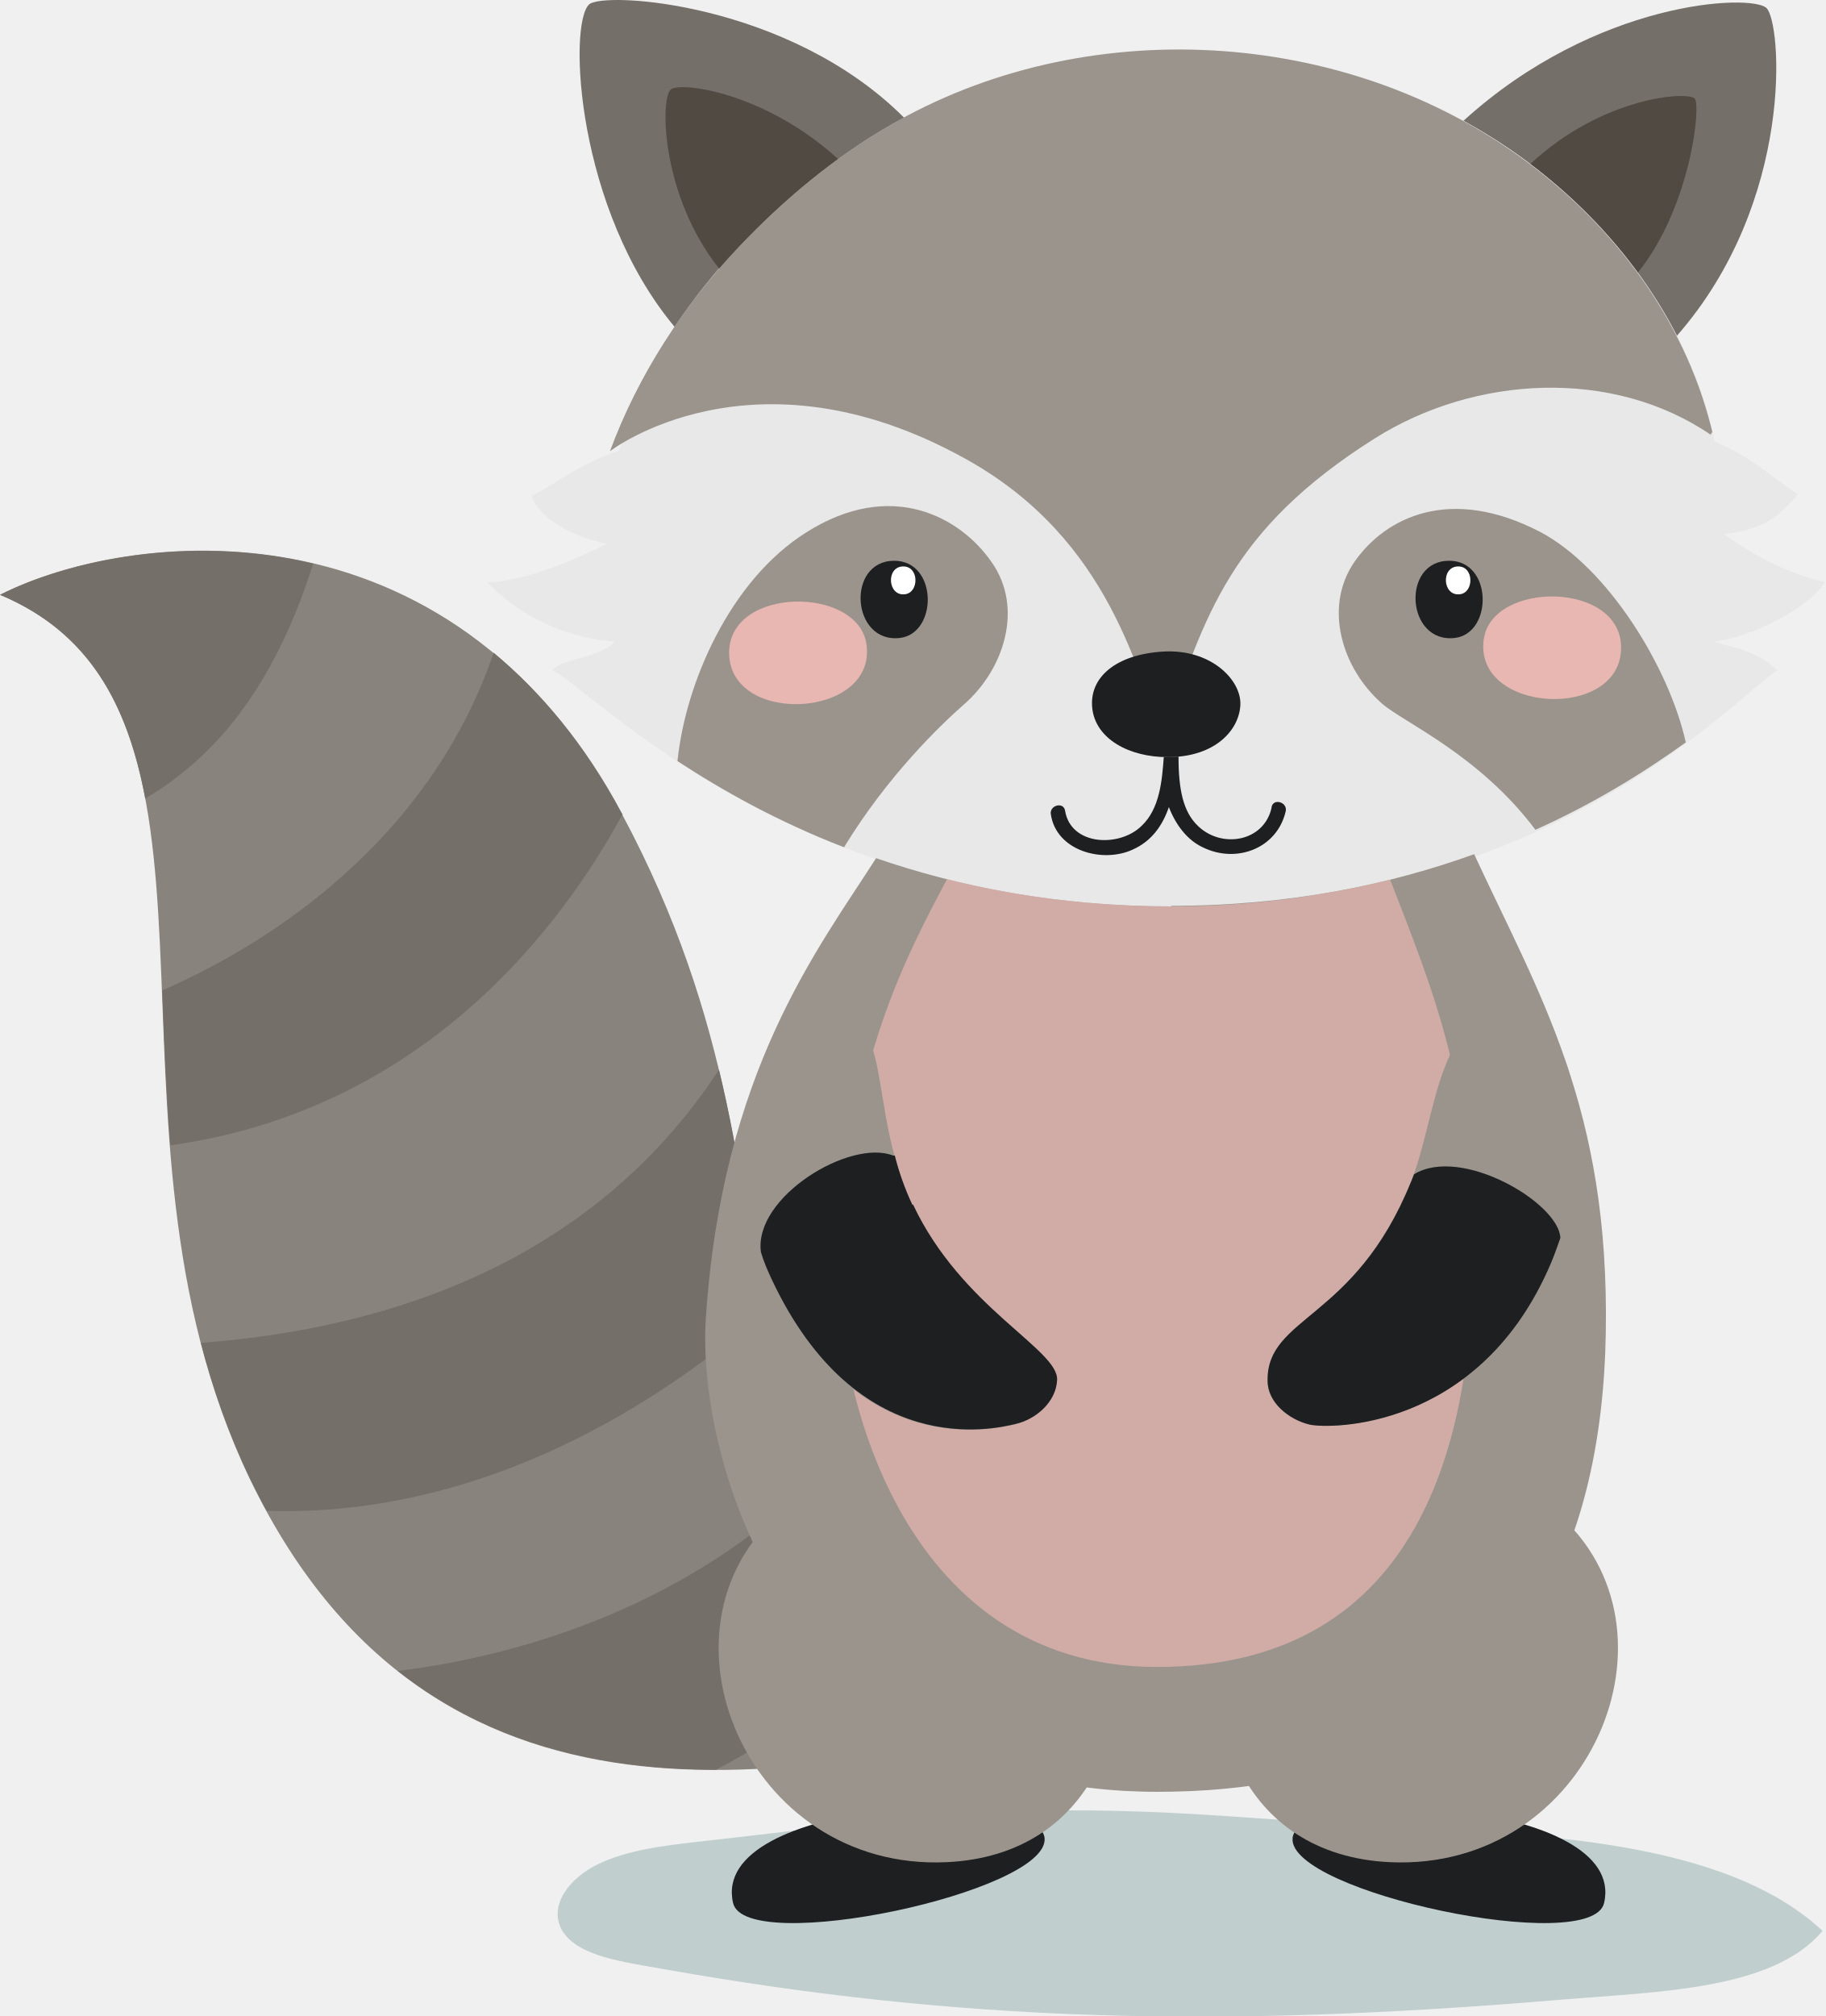
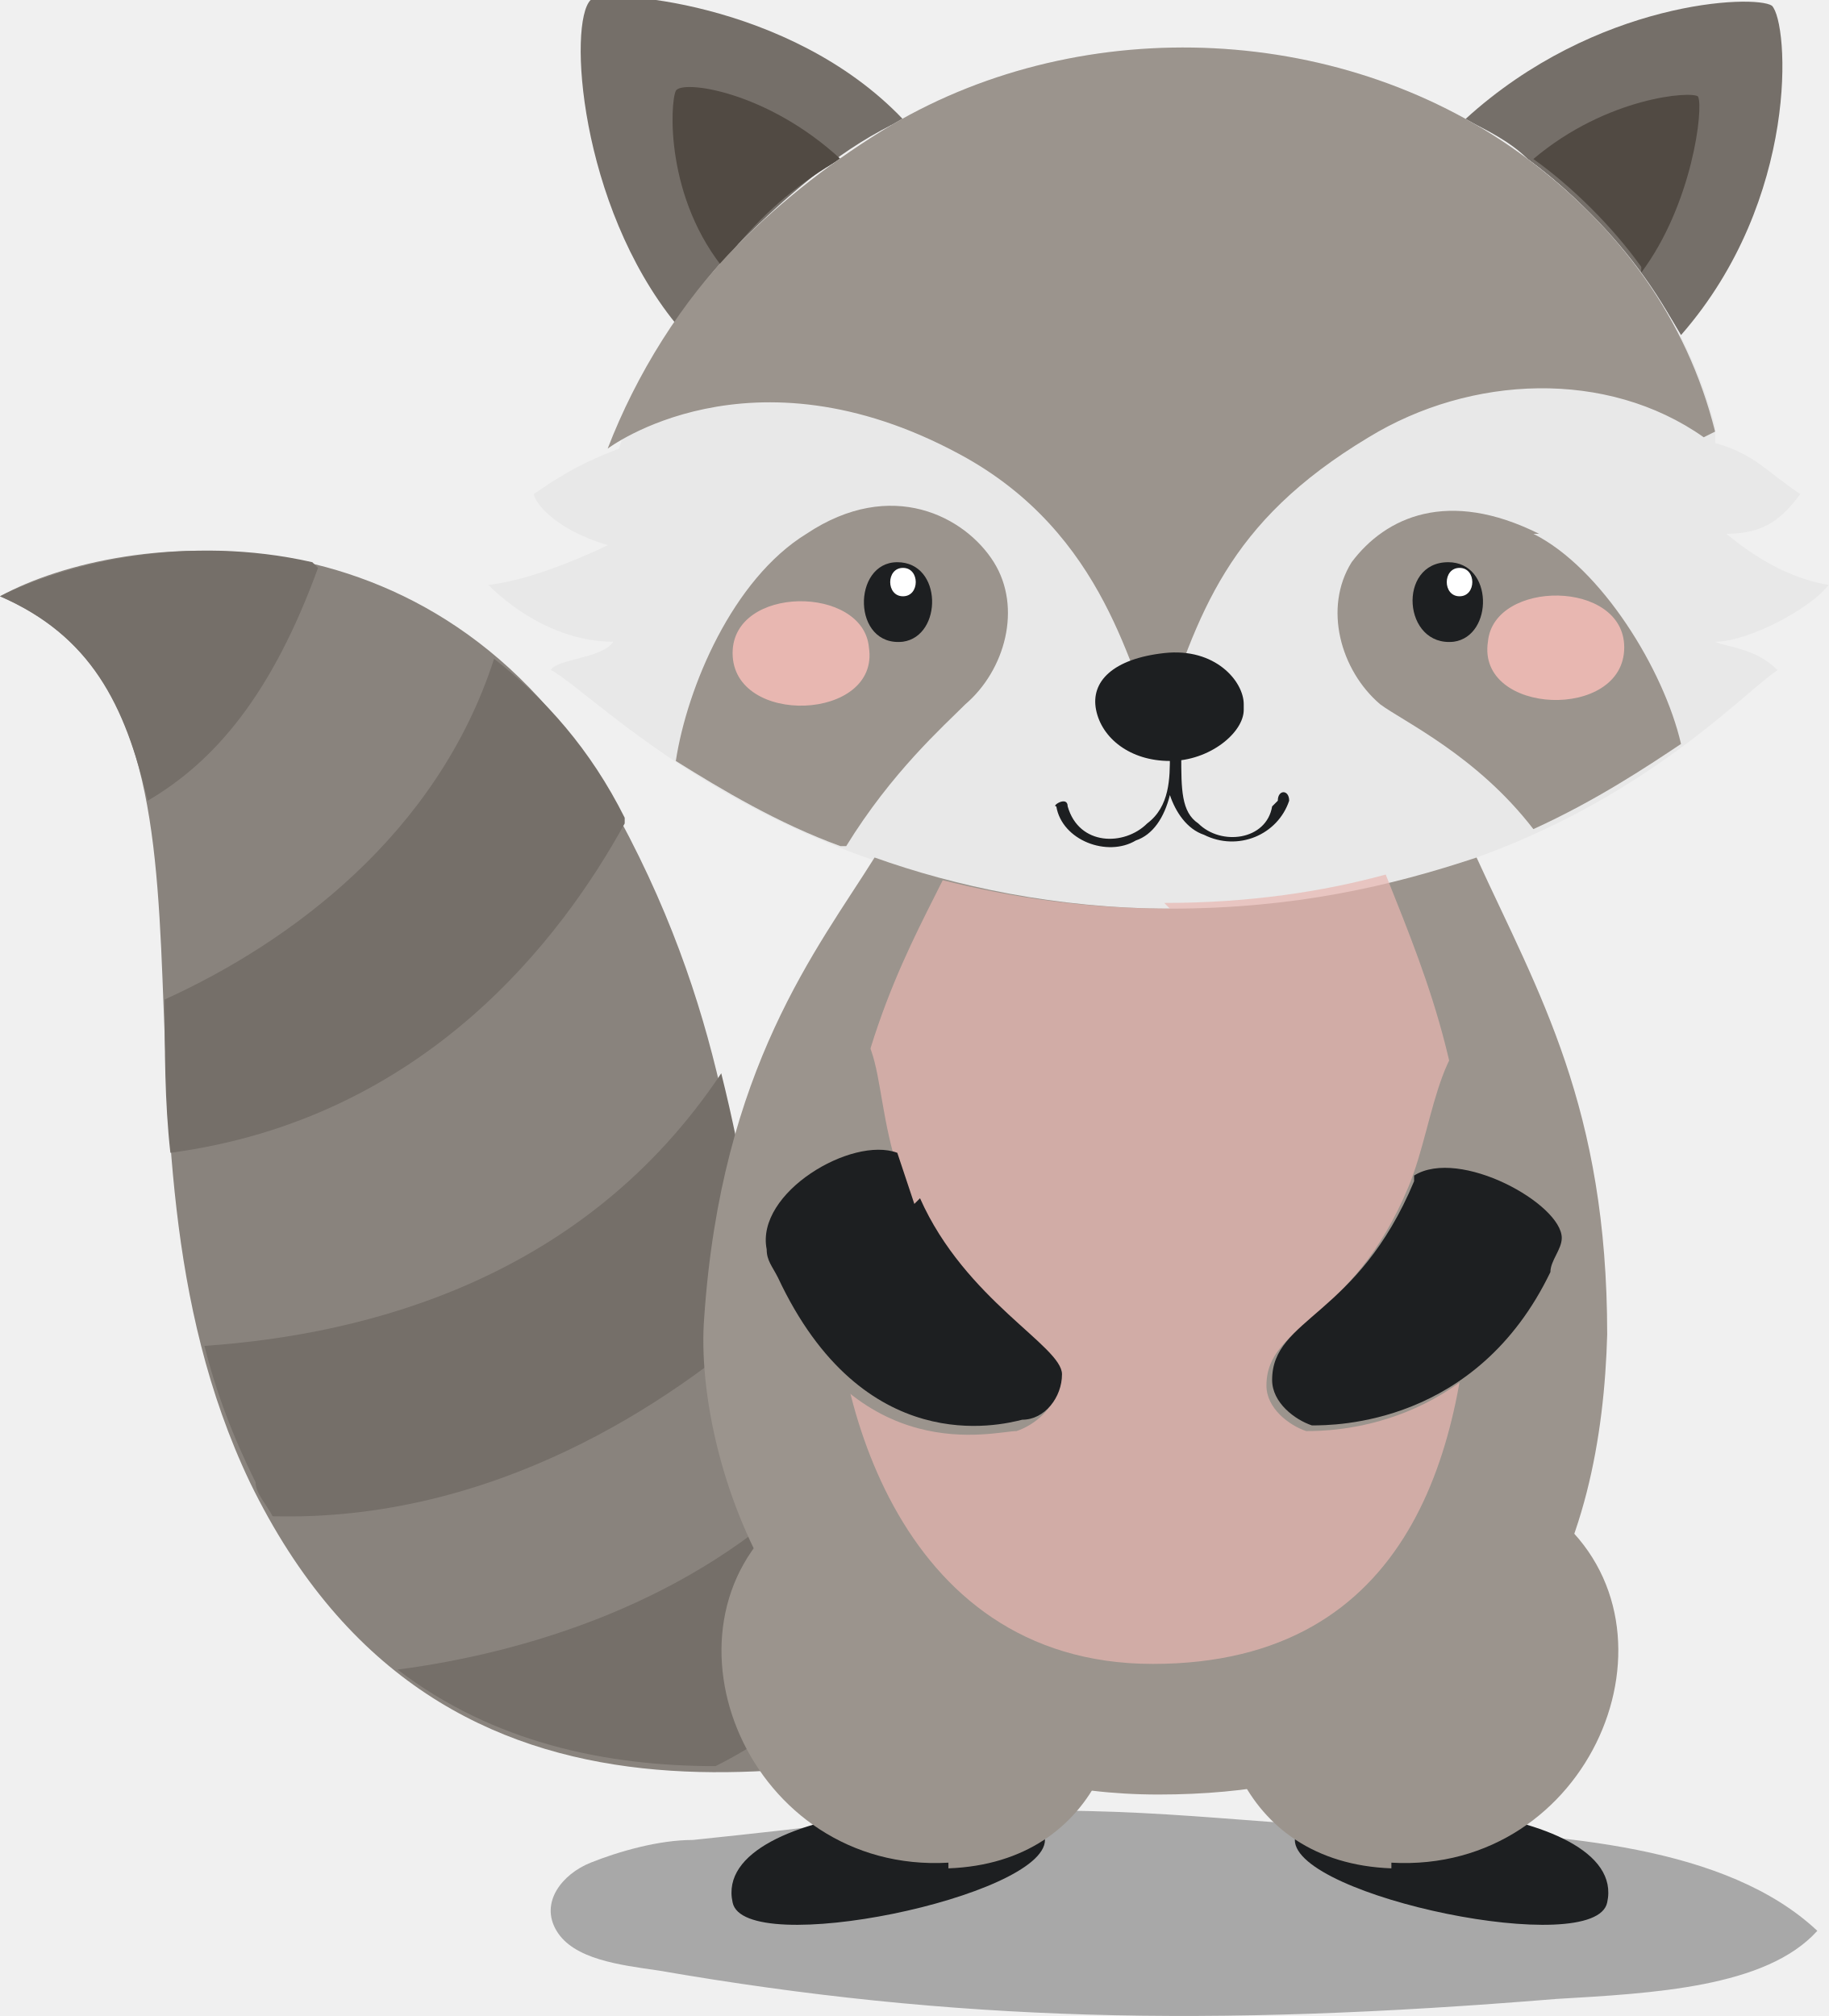
- <svg xmlns="http://www.w3.org/2000/svg" id="Layer_2" data-name="Layer 2" viewBox="0 0 32.18 35.52">
+ <svg xmlns="http://www.w3.org/2000/svg" id="Layer_2" version="1.1" viewBox="0 0 32.2 35.5">
  <defs>
    <style>
-       .cls-1 {
+       .st0 {
        fill: #89837d;
      }

-       .cls-2 {
+       .st1 {
        fill: #e8b7b1;
      }

-       .cls-3 {
+       .st2 {
        fill: #9b948d;
      }

-       .cls-4 {
+       .st3 {
        fill: #fff;
      }

-       .cls-5 {
+       .st4 {
+         opacity: .3;
+       }
+ 
+       .st5 {
        fill: #514a43;
      }

-       .cls-6 {
+       .st6 {
        fill: #1d1f21;
      }

-       .cls-7 {
+       .st7 {
        fill: #756f69;
      }

-       .cls-8 {
-         fill: #c0cece;
-       }
- 
-       .cls-9 {
+       .st8 {
        opacity: .7;
      }

-       .cls-10 {
+       .st9 {
        fill: #e8e8e8;
      }
    </style>
  </defs>
-   <g id="Layer_1-2" data-name="Layer 1">
+   <g id="Layer_1-2">
    <g>
-       <path class="cls-8" d="M25.05,32.22c-2.45-.1-4.51-.41-7.35-.3-2.84.11-.65,0-5.4.53-.62.07-1.26.15-1.77.4-.51.25-.86.73-.63,1.15.27.48,1.12.57,1.83.7,5.15.91,9.69,1.05,15.81.53,1.7-.14,3.71-.17,4.58-1.21-1.56-1.46-4.48-1.69-7.06-1.79Z" />
+       <path class="st4" d="M25,32.2c-2.5,0-4.5-.4-7.4-.3s-.6,0-5.4.5c-.6,0-1.3.2-1.8.4s-.9.7-.6,1.2c.3.5,1.1.6,1.8.7,5.2.9,9.7,1,15.8.5,1.7-.1,3.7-.2,4.6-1.2-1.6-1.5-4.5-1.7-7.1-1.8h0Z" />
      <g>
-         <path class="cls-1" d="M10.95,14.33C7.91,8.66,2.24,9.34,0,10.48c4.67,1.96,1.38,9.28,4.4,15.57,3.39,7.05,10.27,5.03,14.23,4.3-7.36-4.08-3.72-8.64-7.67-16.01Z" />
-         <path class="cls-7" d="M14.3,26.12c-2.13,2.1-4.98,3.04-7.29,3.32,1.69,1.33,3.67,1.74,5.61,1.74,1.44-.74,2.54-1.76,3.35-2.74-.77-.74-1.29-1.51-1.67-2.32ZM12.67,18.85c-2.37,3.61-6.22,4.59-9.13,4.81.21.8.49,1.6.86,2.38.1.2.2.4.3.58,3.9.12,7.04-2,8.74-3.48-.23-1.31-.39-2.73-.77-4.3ZM10.97,14.35s0-.02-.01-.02c-.65-1.22-1.43-2.14-2.26-2.83-1.04,3.05-3.56,4.95-5.84,5.95.03.88.07,1.79.14,2.73,4.45-.62,6.87-3.81,7.97-5.83ZM5.52,9.93c-2.2-.52-4.33-.05-5.52.55,1.58.66,2.25,1.94,2.56,3.59,1.15-.68,2.24-1.86,2.96-4.14Z" />
+         <path class="st0" d="M10.9,14.3C7.9,8.7,2.2,9.3,0,10.5c4.7,2,1.4,9.3,4.4,15.6,3.4,7,10.3,5,14.2,4.3-7.4-4.1-3.7-8.6-7.7-16h0Z" />
+         <path class="st7" d="M14.3,26.1c-2.1,2.1-5,3-7.3,3.3,1.7,1.3,3.7,1.7,5.6,1.7,1.4-.7,2.5-1.8,3.4-2.7-.8-.7-1.3-1.5-1.7-2.3ZM12.7,18.9c-2.4,3.6-6.2,4.6-9.1,4.8.2.8.5,1.6.9,2.4,0,.2.2.4.3.6,3.9.1,7-2,8.7-3.5-.2-1.3-.4-2.7-.8-4.3h0ZM11,14.4s0,0,0,0c-.6-1.2-1.4-2.1-2.3-2.8-1,3.1-3.6,5-5.8,6,0,.9,0,1.8.1,2.7,4.5-.6,6.9-3.8,8-5.8ZM5.5,9.9c-2.2-.5-4.3,0-5.5.6,1.6.7,2.2,1.9,2.6,3.6,1.2-.7,2.2-1.9,3-4.1Z" />
      </g>
      <g>
        <g>
          <g>
-             <path class="cls-7" d="M26.89,2.83c1.1.82,2.03,1.88,2.66,3.09,2.09-2.38,1.85-5.54,1.58-5.78-.27-.25-3-.14-5.34,1.99.38.21.75.44,1.1.7Z" />
-             <path class="cls-5" d="M28.86,4.81c.93-1.15,1.12-2.93,1.01-3.07-.11-.14-1.63-.04-2.9,1.15.72.54,1.36,1.19,1.89,1.92Z" />
+             <path class="st7" d="M26.9,2.8c1.1.8,2,1.9,2.7,3.1,2.1-2.4,1.9-5.5,1.6-5.8C30.9-.1,28.1,0,25.8,2.1c.4.2.8.4,1.1.7Z" />
+             <path class="st5" d="M28.9,4.8c.9-1.2,1.1-2.9,1-3.1-.1-.1-1.6,0-2.9,1.1.7.5,1.4,1.2,1.9,1.9Z" />
          </g>
          <g>
-             <path class="cls-7" d="M13.03,4.35c.78-.83,1.67-1.57,2.66-2.14.08-.05.17-.09.25-.13C13.91.04,10.63-.16,10.38.08c-.37.36-.22,3.61,1.51,5.68.34-.51.72-.98,1.13-1.42Z" />
-             <path class="cls-5" d="M13.03,4.35c.53-.57,1.12-1.08,1.75-1.54-1.28-1.17-2.75-1.37-2.95-1.24-.2.13-.19,1.87.85,3.17.11-.13.23-.26.35-.38Z" />
+             <path class="st7" d="M13,4.3c.8-.8,1.7-1.6,2.7-2.1,0,0,.2,0,.2-.1C13.9,0,10.6-.2,10.4,0c-.4.4-.2,3.6,1.5,5.7.3-.5.7-1,1.1-1.4h0Z" />
+             <path class="st5" d="M13,4.3c.5-.6,1.1-1.1,1.8-1.5-1.3-1.2-2.8-1.4-2.9-1.2s-.2,1.9.9,3.2c.1-.1.2-.3.4-.4h0Z" />
          </g>
-           <path class="cls-10" d="M32.18,10.26c-.58-.12-1.21-.43-1.8-.85.71-.08,1-.33,1.3-.7-.63-.44-.83-.66-1.46-.93-.02-.09-.04-.18-.06-.28-.48-1.88-1.71-3.52-3.27-4.67-3.18-2.36-7.78-2.61-11.2-.62-.99.57-1.87,1.31-2.66,2.14-.95,1.01-1.7,2.27-2.12,3.59-.78.26-1.19.65-1.54.79,0,.11.3.63,1.32.85,0,0-1.21.65-2.1.68.48.51,1.29.98,2.24,1.04-.19.28-1,.32-1.09.51.79.41,4.24,4.17,10.89,4.17s9.82-3.58,10.69-4.17c-.38-.38-.85-.4-1.11-.51.64-.06,1.67-.59,1.95-1.04Z" />
-           <path class="cls-3" d="M27.14,9.37c-1.58-.82-2.72-.26-3.27.53-.55.8-.22,1.88.49,2.5.38.33,1.71.9,2.7,2.22,1.09-.49,1.97-1.05,2.65-1.54-.29-1.31-1.37-3.08-2.57-3.71Z" />
-           <path class="cls-3" d="M14.88,14.92c.77-1.26,1.7-2.15,2.11-2.51.71-.62,1.05-1.7.49-2.5-.55-.8-1.77-1.48-3.27-.53-1.34.84-2.13,2.65-2.27,4.03.78.51,1.75,1.06,2.94,1.52Z" />
-           <path class="cls-3" d="M30.18,7.62s-.02-.08-.03-.12c-.48-1.88-1.71-3.52-3.27-4.67-3.18-2.36-7.78-2.61-11.2-.62-.99.57-1.87,1.31-2.66,2.14-.97,1.02-1.78,2.27-2.27,3.6,0,0,2.51-1.94,6.24.12,2.63,1.44,3.05,3.89,3.52,4.91.71-2.13,1.18-3.65,3.71-5.25,1.77-1.12,4.2-1.25,5.93-.07,0-.01.01-.03.02-.04Z" />
+           <path class="st9" d="M32.2,10.3c-.6-.1-1.2-.4-1.8-.9.7,0,1-.3,1.3-.7-.6-.4-.8-.7-1.5-.9,0,0,0-.2,0-.3-.5-1.9-1.7-3.5-3.3-4.7-3.2-2.4-7.8-2.6-11.2-.6-1,.6-1.9,1.3-2.7,2.1-.9,1-1.7,2.3-2.1,3.6-.8.3-1.2.6-1.5.8,0,.1.3.6,1.3.9,0,0-1.2.6-2.1.7.5.5,1.3,1,2.2,1-.2.3-1,.3-1.1.5.8.4,4.2,4.2,10.9,4.2s9.8-3.6,10.7-4.2c-.4-.4-.9-.4-1.1-.5.6,0,1.7-.6,2-1h0Z" />
+           <path class="st2" d="M27.1,9.4c-1.6-.8-2.7-.3-3.3.5-.5.8-.2,1.9.5,2.5.4.3,1.7.9,2.7,2.2,1.1-.5,2-1.1,2.6-1.5-.3-1.3-1.4-3.1-2.6-3.7Z" />
+           <path class="st2" d="M14.9,14.9c.8-1.3,1.7-2.1,2.1-2.5.7-.6,1-1.7.5-2.5-.5-.8-1.8-1.5-3.3-.5-1.3.8-2.1,2.7-2.3,4,.8.5,1.8,1.1,2.9,1.5h0Z" />
+           <path class="st2" d="M30.2,7.6h0c-.5-2-1.7-3.6-3.3-4.8-3.2-2.4-7.8-2.6-11.2-.6-1,.6-1.9,1.3-2.7,2.1-1,1-1.8,2.3-2.3,3.6,0,0,2.5-1.9,6.2.1,2.6,1.4,3,3.9,3.5,4.9.7-2.1,1.2-3.7,3.7-5.2,1.8-1.1,4.2-1.2,5.9,0,0,0,0,0,0,0h0Z" />
        </g>
        <g>
          <g>
-             <path class="cls-6" d="M15.76,9.88c.77,0,.77,1.28.1,1.36-.86.1-.95-1.36-.1-1.36Z" />
-             <path class="cls-4" d="M15.92,9.98c.28,0,.28.46.03.49-.31.04-.34-.49-.03-.49Z" />
+             <path class="st6" d="M15.8,9.9c.8,0,.8,1.3.1,1.4-.9.1-.9-1.4-.1-1.4Z" />
+             <path class="st3" d="M15.9,10c.3,0,.3.5,0,.5-.3,0-.3-.5,0-.5Z" />
          </g>
          <g>
-             <path class="cls-6" d="M25.54,9.88c.77,0,.77,1.28.1,1.36-.86.1-.95-1.36-.1-1.36Z" />
-             <path class="cls-4" d="M25.7,9.98c.28,0,.28.46.03.49-.31.04-.34-.49-.03-.49Z" />
+             <path class="st6" d="M25.5,9.9c.8,0,.8,1.3.1,1.4-.9.1-1-1.4-.1-1.4Z" />
+             <path class="st3" d="M25.7,10c.3,0,.3.5,0,.5-.3,0-.3-.5,0-.5Z" />
          </g>
-           <path class="cls-2" d="M28.57,11.41c0-1.17-2.27-1.18-2.42-.15-.19,1.31,2.42,1.45,2.42.15Z" />
-           <path class="cls-2" d="M12.85,11.5c0-1.17,2.27-1.18,2.42-.15.19,1.31-2.42,1.45-2.42.15Z" />
+           <path class="st1" d="M28.6,11.4c0-1.2-2.3-1.2-2.4-.1-.2,1.3,2.4,1.4,2.4.1Z" />
+           <path class="st1" d="M12.9,11.5c0-1.2,2.3-1.2,2.4-.1.2,1.3-2.4,1.4-2.4.1Z" />
          <g>
-             <path class="cls-6" d="M21.86,12.42c.02-.44-.52-.99-1.36-.94-.84.05-1.31.46-1.25,1,.06.54.65.86,1.33.86.84,0,1.26-.48,1.28-.92Z" />
-             <path class="cls-6" d="M22.41,14.23c-.13.6-.88.73-1.3.32-.26-.25-.34-.64-.34-1.22-.06,0-.12.01-.18.01-.03,0-.05,0-.08,0-.03.41-.07.91-.39,1.21-.38.38-1.25.36-1.35-.27-.03-.16-.28-.09-.25.07.1.65.92.86,1.44.62.34-.15.53-.43.64-.75.12.31.32.58.6.71.59.29,1.31.02,1.46-.64.03-.16-.22-.23-.25-.07Z" />
+             <path class="st6" d="M21.9,12.4c0-.4-.5-1-1.4-.9s-1.3.5-1.2,1,.6.9,1.3.9,1.3-.5,1.3-.9Z" />
+             <path class="st6" d="M22.4,14.2c-.1.6-.9.7-1.3.3-.3-.2-.3-.6-.3-1.2,0,0-.1,0-.2,0h0c0,.4,0,.9-.4,1.2-.4.4-1.2.4-1.4-.3,0-.2-.3,0-.2,0,.1.6.9.9,1.4.6.3-.1.5-.4.6-.8.1.3.3.6.6.7.6.3,1.3,0,1.5-.6,0-.2-.2-.2-.2,0h0Z" />
          </g>
        </g>
      </g>
      <g>
        <g>
-           <path class="cls-6" d="M22.78,32.39c-.07.95,5.27,2.08,5.49,1.14.43-1.84-5.42-2.09-5.49-1.14Z" />
-           <path class="cls-3" d="M24.5,32.81c3.53.16,5.3-4.11,2.94-6.15-1.96-1.69-4.94-.82-5.73,1.47-.7,2.04.15,4.56,2.79,4.68Z" />
+           <path class="st6" d="M22.8,32.4c0,1,5.3,2.1,5.5,1.1.4-1.8-5.4-2.1-5.5-1.1Z" />
+           <path class="st2" d="M24.5,32.8c3.5.2,5.3-4.1,2.9-6.1-2-1.7-4.9-.8-5.7,1.5-.7,2,.1,4.6,2.8,4.7Z" />
        </g>
        <g>
-           <path class="cls-6" d="M18.41,32.39c.07.95-5.27,2.08-5.49,1.14-.43-1.84,5.42-2.09,5.49-1.14Z" />
-           <path class="cls-3" d="M16.68,32.81c-3.53.16-5.3-4.11-2.94-6.15,1.96-1.69,4.94-.82,5.73,1.47.7,2.04-.15,4.56-2.79,4.68Z" />
+           <path class="st6" d="M18.4,32.4c0,1-5.3,2.1-5.5,1.1-.4-1.8,5.4-2.1,5.5-1.1Z" />
+           <path class="st2" d="M16.7,32.8c-3.5.2-5.3-4.1-2.9-6.1,2-1.7,4.9-.8,5.7,1.5.7,2-.1,4.6-2.8,4.7Z" />
        </g>
        <g>
-           <path class="cls-3" d="M20.65,15.97c-2.03,0-3.76-.35-5.21-.85-1.03,1.61-2.71,3.75-3,8.1-.17,2.52,1.48,8.35,7.96,8.35s7.84-4.47,7.9-8.08c.07-3.97-1.17-5.96-2.32-8.44-1.47.53-3.24.91-5.35.91Z" />
-           <g class="cls-9">
-             <path class="cls-2" d="M20.65,15.97c-1.48,0-2.79-.19-3.96-.48-.72,1.36-1.71,3.2-1.9,6.63-.12,2.19,1.04,7.25,5.6,7.25s5.52-3.88,5.56-7.02c.04-3.19-.7-4.91-1.45-6.85-1.14.28-2.42.47-3.86.47Z" />
+           <path class="st2" d="M20.6,16c-2,0-3.8-.4-5.2-.9-1,1.6-2.7,3.7-3,8.1-.2,2.5,1.5,8.4,8,8.4s7.8-4.5,7.9-8.1c0-4-1.2-6-2.3-8.4-1.5.5-3.2.9-5.4.9h0Z" />
+           <g class="st8">
+             <path class="st1" d="M20.6,16c-1.5,0-2.8-.2-4-.5-.7,1.4-1.7,3.2-1.9,6.6-.1,2.2,1,7.2,5.6,7.2s5.5-3.9,5.6-7c0-3.2-.7-4.9-1.5-6.9-1.1.3-2.4.5-3.9.5h0Z" />
          </g>
        </g>
        <g>
-           <path class="cls-3" d="M26.64,17.86c-1.32-.09-1.31,1.83-1.78,2.98-.99,2.43-2.54,2.35-2.52,3.49,0,.38.37.68.74.77.37.08,2.92.09,4.19-2.7.83-1.83.7-4.44-.63-4.54Z" />
-           <path class="cls-6" d="M24.92,20.69c-.02.05-.04.11-.06.15-.99,2.43-2.54,2.35-2.52,3.49,0,.38.37.68.74.77.37.08,2.92.09,4.19-2.7.09-.19.16-.39.23-.59-.03-.62-1.75-1.63-2.58-1.12Z" />
+           <path class="st2" d="M26.6,17.9c-1.3,0-1.3,1.8-1.8,3-1,2.4-2.5,2.4-2.5,3.5,0,.4.4.7.7.8.4,0,2.9,0,4.2-2.7.8-1.8.7-4.4-.6-4.5Z" />
+           <path class="st6" d="M24.9,20.7s0,.1,0,.1c-1,2.4-2.5,2.4-2.5,3.5,0,.4.4.7.7.8.4,0,2.9,0,4.2-2.7,0-.2.2-.4.2-.6,0-.6-1.8-1.6-2.6-1.1Z" />
        </g>
        <g>
-           <path class="cls-3" d="M14.5,17.86c1.32-.09.74,1.6,1.58,3.37.86,1.83,2.58,2.55,2.54,3.1-.03.38-.37.68-.74.77-.37.08-2.78.66-4.29-2.55-.87-1.84-.41-4.6.91-4.69Z" />
-           <path class="cls-6" d="M16.08,21.23c-.14-.3-.24-.59-.31-.87,0,0-.02,0-.03,0-.76-.3-2.46.73-2.33,1.7.05.17.12.33.19.48,1.51,3.21,3.92,2.64,4.29,2.55.37-.08.72-.39.74-.77.04-.54-1.68-1.27-2.54-3.1Z" />
+           <path class="st2" d="M14.5,17.9c1.3,0,.7,1.6,1.6,3.4.9,1.8,2.6,2.5,2.5,3.1,0,.4-.4.7-.7.8-.4,0-2.8.7-4.3-2.5-.9-1.8-.4-4.6.9-4.7Z" />
+           <path class="st6" d="M16.1,21.2c-.1-.3-.2-.6-.3-.9h0c-.8-.3-2.5.7-2.3,1.7,0,.2.1.3.2.5,1.5,3.2,3.9,2.6,4.3,2.5.4,0,.7-.4.7-.8,0-.5-1.7-1.3-2.5-3.1h0Z" />
        </g>
      </g>
    </g>
  </g>
</svg>
